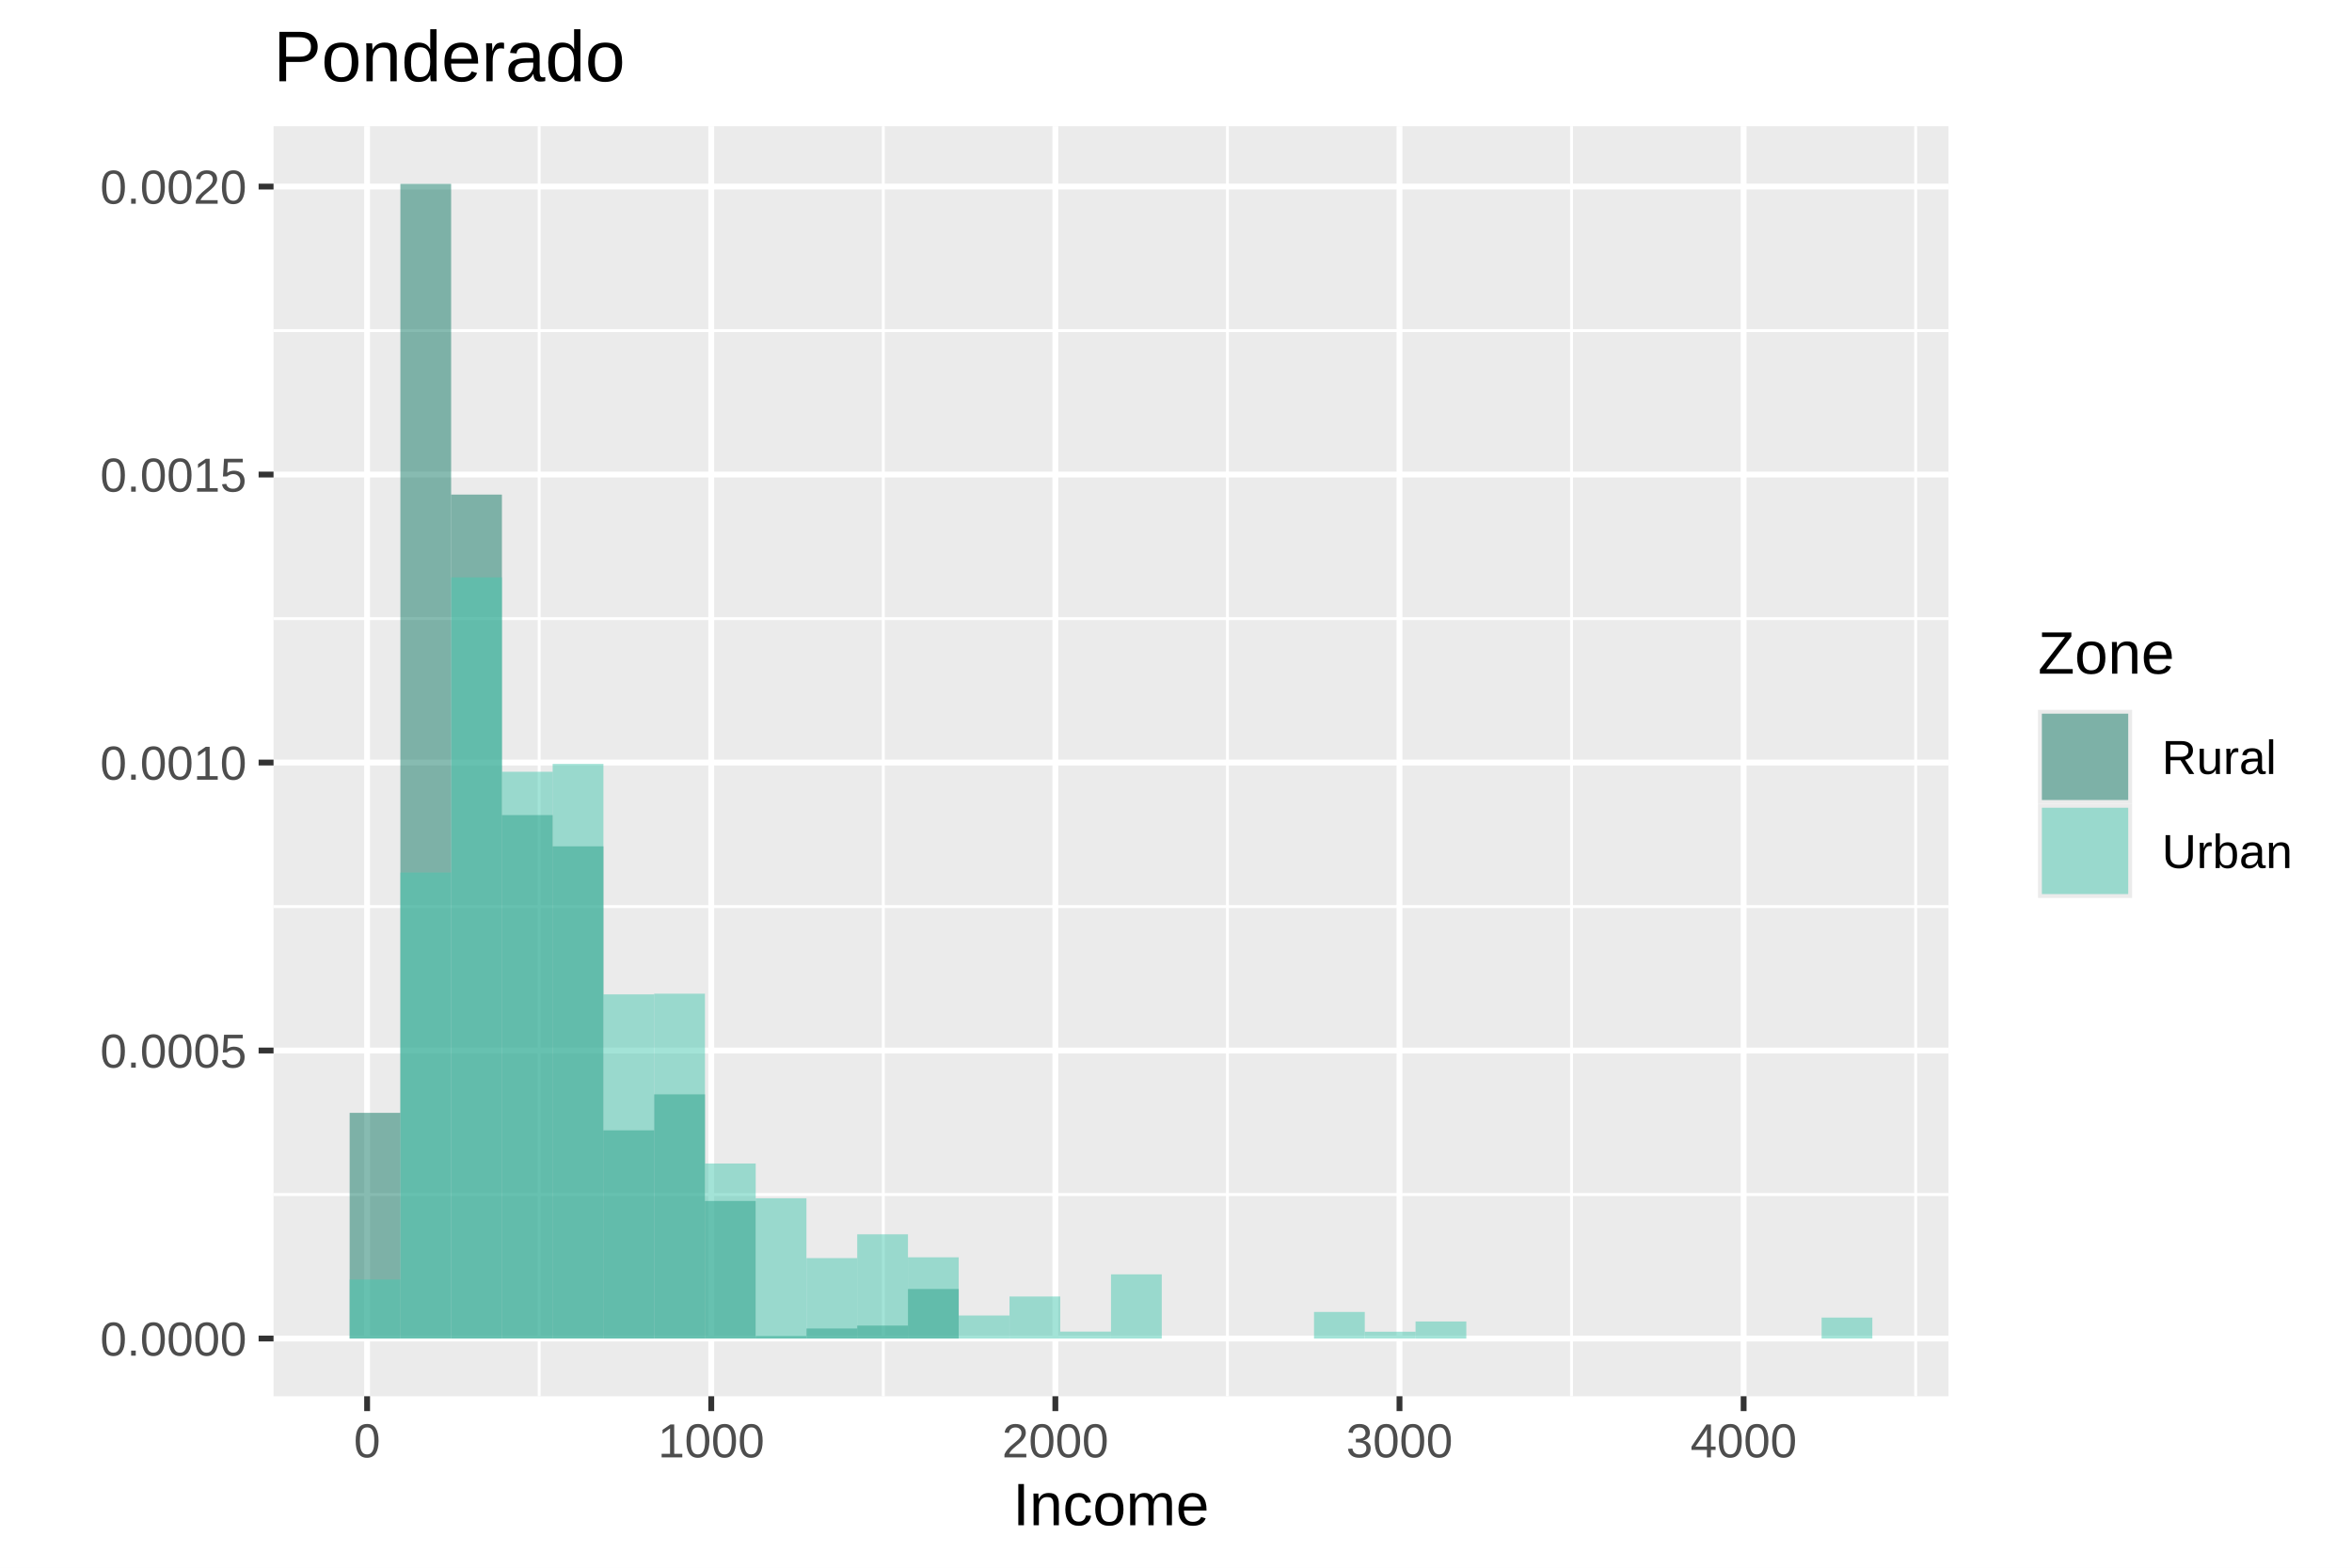
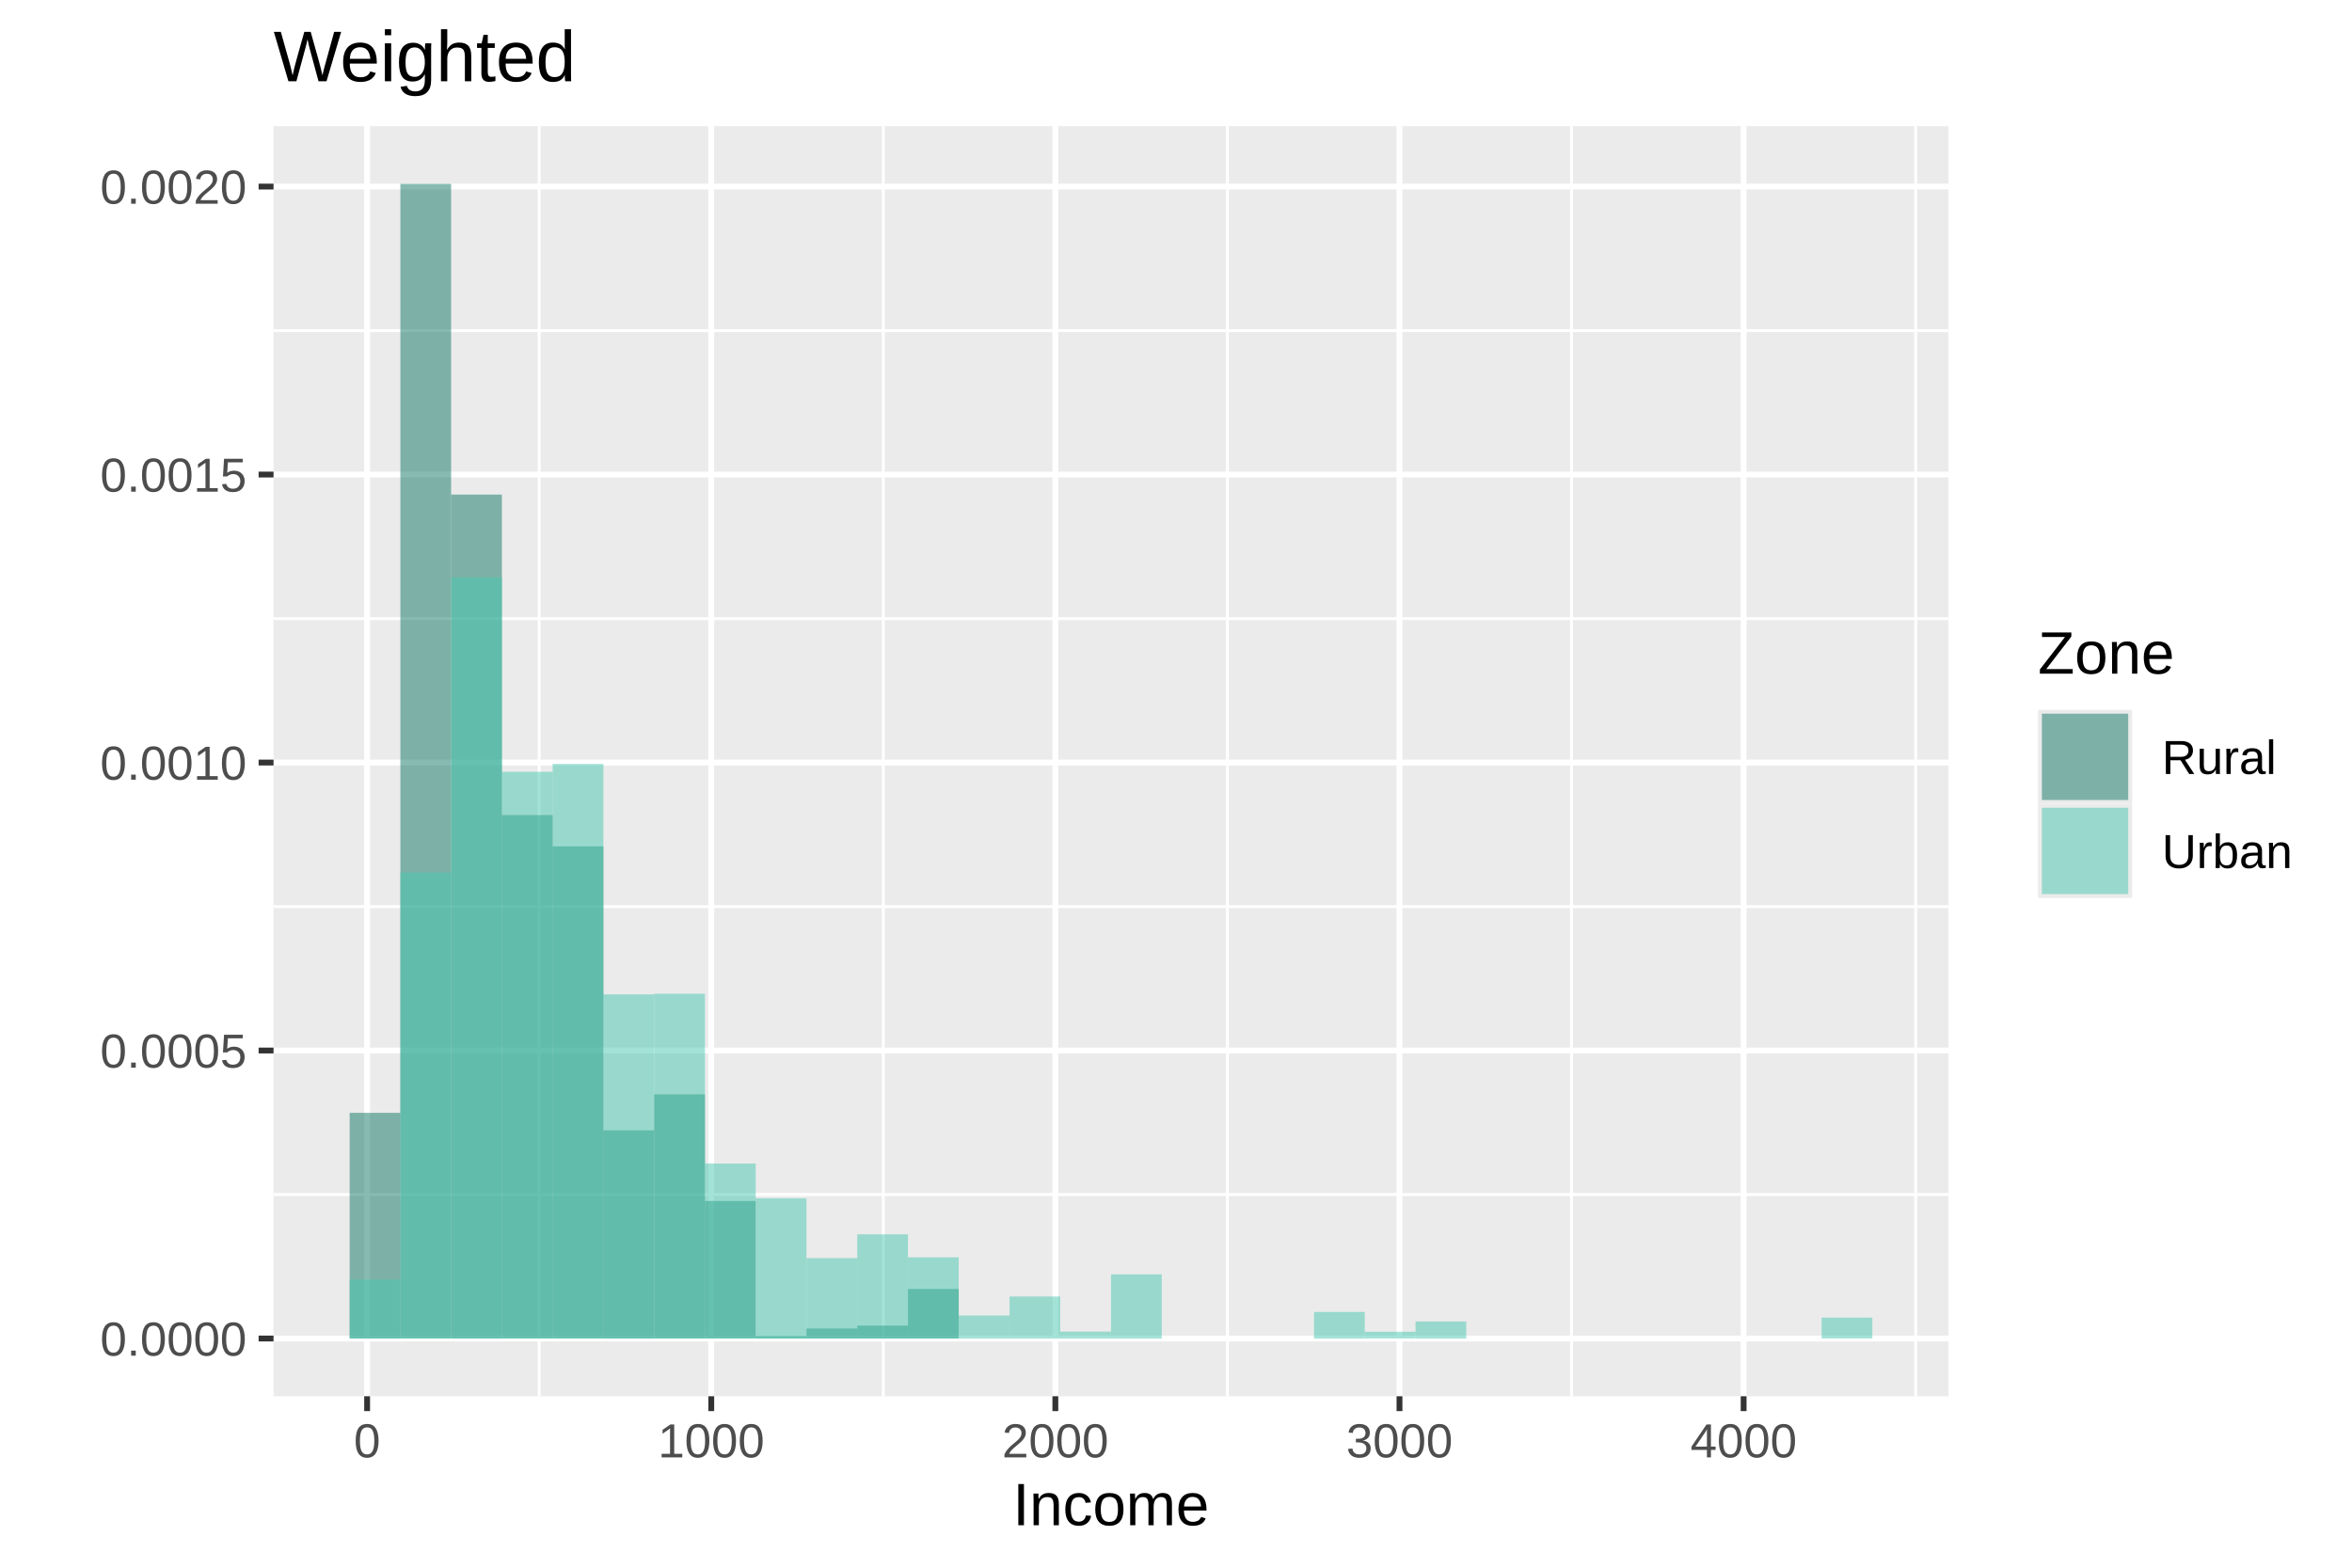
<svg xmlns="http://www.w3.org/2000/svg" width="432.00pt" height="288.00pt" viewBox="0 0 432.00 288.00">
  <g class="svglite">
    <defs>
      <style type="text/css">
    .svglite line, .svglite polyline, .svglite polygon, .svglite path, .svglite rect, .svglite circle {
      fill: none;
      stroke: #000000;
      stroke-linecap: round;
      stroke-linejoin: round;
      stroke-miterlimit: 10.00;
    }
    .svglite text {
      white-space: pre;
    }
    .svglite g.glyphgroup path {
      fill: inherit;
      stroke: none;
    }
  </style>
    </defs>
    <rect width="100%" height="100%" style="stroke: none; fill: #FFFFFF;" />
    <defs>
      <clipPath id="cpMC4wMHw0MzIuMDB8MC4wMHwyODguMDA=">
        <rect x="0.00" y="0.00" width="432.00" height="288.00" />
      </clipPath>
    </defs>
    <g clip-path="url(#cpMC4wMHw0MzIuMDB8MC4wMHwyODguMDA=)">
      <rect x="0" y="0.00" width="432.00" height="288.00" style="stroke-width: 1.07; stroke: #FFFFFF; fill: #FFFFFF;" />
    </g>
    <defs>
      <clipPath id="cpNTAuMjR8MzU3Ljg5fDIzLjE4fDI1Ni41MA==">
        <rect x="50.24" y="23.18" width="307.65" height="233.33" />
      </clipPath>
    </defs>
    <g clip-path="url(#cpNTAuMjR8MzU3Ljg5fDIzLjE4fDI1Ni41MA==)">
      <rect x="50.24" y="23.18" width="307.65" height="233.33" style="stroke-width: 1.07; stroke: none; fill: #EBEBEB;" />
      <polyline points="50.24,219.45 357.89,219.45 " style="stroke-width: 0.53; stroke: #FFFFFF; stroke-linecap: butt;" />
      <polyline points="50.24,166.54 357.89,166.54 " style="stroke-width: 0.53; stroke: #FFFFFF; stroke-linecap: butt;" />
      <polyline points="50.24,113.64 357.89,113.64 " style="stroke-width: 0.53; stroke: #FFFFFF; stroke-linecap: butt;" />
      <polyline points="50.24,60.73 357.89,60.73 " style="stroke-width: 0.53; stroke: #FFFFFF; stroke-linecap: butt;" />
      <polyline points="99.03,256.50 99.03,23.18 " style="stroke-width: 0.53; stroke: #FFFFFF; stroke-linecap: butt;" />
      <polyline points="162.24,256.50 162.24,23.18 " style="stroke-width: 0.53; stroke: #FFFFFF; stroke-linecap: butt;" />
      <polyline points="225.45,256.50 225.45,23.18 " style="stroke-width: 0.53; stroke: #FFFFFF; stroke-linecap: butt;" />
      <polyline points="288.65,256.50 288.65,23.18 " style="stroke-width: 0.53; stroke: #FFFFFF; stroke-linecap: butt;" />
      <polyline points="351.86,256.50 351.86,23.18 " style="stroke-width: 0.53; stroke: #FFFFFF; stroke-linecap: butt;" />
      <polyline points="50.24,245.90 357.89,245.90 " style="stroke-width: 1.07; stroke: #FFFFFF; stroke-linecap: butt;" />
      <polyline points="50.24,192.99 357.89,192.99 " style="stroke-width: 1.07; stroke: #FFFFFF; stroke-linecap: butt;" />
      <polyline points="50.24,140.09 357.89,140.09 " style="stroke-width: 1.07; stroke: #FFFFFF; stroke-linecap: butt;" />
      <polyline points="50.24,87.18 357.89,87.18 " style="stroke-width: 1.07; stroke: #FFFFFF; stroke-linecap: butt;" />
      <polyline points="50.24,34.28 357.89,34.28 " style="stroke-width: 1.07; stroke: #FFFFFF; stroke-linecap: butt;" />
      <polyline points="67.43,256.50 67.43,23.18 " style="stroke-width: 1.07; stroke: #FFFFFF; stroke-linecap: butt;" />
      <polyline points="130.64,256.50 130.64,23.18 " style="stroke-width: 1.07; stroke: #FFFFFF; stroke-linecap: butt;" />
      <polyline points="193.84,256.50 193.84,23.18 " style="stroke-width: 1.07; stroke: #FFFFFF; stroke-linecap: butt;" />
      <polyline points="257.05,256.50 257.05,23.18 " style="stroke-width: 1.07; stroke: #FFFFFF; stroke-linecap: butt;" />
      <polyline points="320.26,256.50 320.26,23.18 " style="stroke-width: 1.07; stroke: #FFFFFF; stroke-linecap: butt;" />
      <rect x="64.22" y="204.44" width="9.32" height="41.46" style="stroke-width: 1.07; stroke: none; stroke-linecap: butt; stroke-linejoin: miter; fill: #117864; fill-opacity: 0.50;" />
      <rect x="73.54" y="33.78" width="9.32" height="212.11" style="stroke-width: 1.07; stroke: none; stroke-linecap: butt; stroke-linejoin: miter; fill: #117864; fill-opacity: 0.50;" />
      <rect x="82.87" y="90.86" width="9.32" height="155.04" style="stroke-width: 1.07; stroke: none; stroke-linecap: butt; stroke-linejoin: miter; fill: #117864; fill-opacity: 0.50;" />
      <rect x="92.19" y="149.74" width="9.32" height="96.15" style="stroke-width: 1.07; stroke: none; stroke-linecap: butt; stroke-linejoin: miter; fill: #117864; fill-opacity: 0.50;" />
      <rect x="101.51" y="155.48" width="9.32" height="90.41" style="stroke-width: 1.07; stroke: none; stroke-linecap: butt; stroke-linejoin: miter; fill: #117864; fill-opacity: 0.50;" />
      <rect x="110.83" y="207.65" width="9.32" height="38.25" style="stroke-width: 1.07; stroke: none; stroke-linecap: butt; stroke-linejoin: miter; fill: #117864; fill-opacity: 0.50;" />
      <rect x="120.16" y="201.04" width="9.32" height="44.86" style="stroke-width: 1.07; stroke: none; stroke-linecap: butt; stroke-linejoin: miter; fill: #117864; fill-opacity: 0.50;" />
      <rect x="129.48" y="220.63" width="9.32" height="25.26" style="stroke-width: 1.07; stroke: none; stroke-linecap: butt; stroke-linejoin: miter; fill: #117864; fill-opacity: 0.50;" />
      <rect x="138.80" y="245.42" width="9.32" height="0.48" style="stroke-width: 1.07; stroke: none; stroke-linecap: butt; stroke-linejoin: miter; fill: #117864; fill-opacity: 0.50;" />
      <rect x="148.13" y="244.06" width="9.32" height="1.84" style="stroke-width: 1.07; stroke: none; stroke-linecap: butt; stroke-linejoin: miter; fill: #117864; fill-opacity: 0.50;" />
      <rect x="157.45" y="243.52" width="9.32" height="2.38" style="stroke-width: 1.07; stroke: none; stroke-linecap: butt; stroke-linejoin: miter; fill: #117864; fill-opacity: 0.50;" />
      <rect x="166.77" y="236.80" width="9.32" height="9.10" style="stroke-width: 1.07; stroke: none; stroke-linecap: butt; stroke-linejoin: miter; fill: #117864; fill-opacity: 0.50;" />
      <rect x="176.09" y="245.90" width="9.32" height="0.00" style="stroke-width: 1.07; stroke: none; stroke-linecap: butt; stroke-linejoin: miter; fill: #117864; fill-opacity: 0.50;" />
      <rect x="185.42" y="245.90" width="9.32" height="0.00" style="stroke-width: 1.07; stroke: none; stroke-linecap: butt; stroke-linejoin: miter; fill: #117864; fill-opacity: 0.50;" />
      <rect x="194.74" y="245.90" width="9.32" height="0.00" style="stroke-width: 1.07; stroke: none; stroke-linecap: butt; stroke-linejoin: miter; fill: #117864; fill-opacity: 0.50;" />
      <rect x="204.06" y="245.90" width="9.32" height="0.00" style="stroke-width: 1.07; stroke: none; stroke-linecap: butt; stroke-linejoin: miter; fill: #117864; fill-opacity: 0.50;" />
      <rect x="213.39" y="245.90" width="9.32" height="0.00" style="stroke-width: 1.07; stroke: none; stroke-linecap: butt; stroke-linejoin: miter; fill: #117864; fill-opacity: 0.50;" />
      <rect x="222.71" y="245.90" width="9.32" height="0.00" style="stroke-width: 1.07; stroke: none; stroke-linecap: butt; stroke-linejoin: miter; fill: #117864; fill-opacity: 0.50;" />
      <rect x="232.03" y="245.90" width="9.32" height="0.00" style="stroke-width: 1.07; stroke: none; stroke-linecap: butt; stroke-linejoin: miter; fill: #117864; fill-opacity: 0.50;" />
      <rect x="241.35" y="245.90" width="9.32" height="0.00" style="stroke-width: 1.07; stroke: none; stroke-linecap: butt; stroke-linejoin: miter; fill: #117864; fill-opacity: 0.50;" />
      <rect x="250.68" y="245.90" width="9.32" height="0.00" style="stroke-width: 1.07; stroke: none; stroke-linecap: butt; stroke-linejoin: miter; fill: #117864; fill-opacity: 0.50;" />
      <rect x="260.00" y="245.90" width="9.32" height="0.00" style="stroke-width: 1.07; stroke: none; stroke-linecap: butt; stroke-linejoin: miter; fill: #117864; fill-opacity: 0.50;" />
      <rect x="269.32" y="245.90" width="9.32" height="0.00" style="stroke-width: 1.07; stroke: none; stroke-linecap: butt; stroke-linejoin: miter; fill: #117864; fill-opacity: 0.50;" />
      <rect x="278.65" y="245.90" width="9.32" height="0.00" style="stroke-width: 1.07; stroke: none; stroke-linecap: butt; stroke-linejoin: miter; fill: #117864; fill-opacity: 0.50;" />
      <rect x="287.97" y="245.90" width="9.32" height="0.00" style="stroke-width: 1.07; stroke: none; stroke-linecap: butt; stroke-linejoin: miter; fill: #117864; fill-opacity: 0.50;" />
      <rect x="297.29" y="245.90" width="9.32" height="0.00" style="stroke-width: 1.07; stroke: none; stroke-linecap: butt; stroke-linejoin: miter; fill: #117864; fill-opacity: 0.50;" />
      <rect x="306.61" y="245.90" width="9.32" height="0.00" style="stroke-width: 1.07; stroke: none; stroke-linecap: butt; stroke-linejoin: miter; fill: #117864; fill-opacity: 0.50;" />
      <rect x="315.94" y="245.90" width="9.32" height="0.00" style="stroke-width: 1.07; stroke: none; stroke-linecap: butt; stroke-linejoin: miter; fill: #117864; fill-opacity: 0.50;" />
      <rect x="325.26" y="245.90" width="9.32" height="0.00" style="stroke-width: 1.07; stroke: none; stroke-linecap: butt; stroke-linejoin: miter; fill: #117864; fill-opacity: 0.50;" />
      <rect x="334.58" y="245.90" width="9.32" height="0.00" style="stroke-width: 1.07; stroke: none; stroke-linecap: butt; stroke-linejoin: miter; fill: #117864; fill-opacity: 0.50;" />
      <rect x="64.22" y="235.06" width="9.32" height="10.84" style="stroke-width: 1.07; stroke: none; stroke-linecap: butt; stroke-linejoin: miter; fill: #48C9B0; fill-opacity: 0.50;" />
      <rect x="73.54" y="160.29" width="9.32" height="85.61" style="stroke-width: 1.07; stroke: none; stroke-linecap: butt; stroke-linejoin: miter; fill: #48C9B0; fill-opacity: 0.50;" />
      <rect x="82.87" y="106.07" width="9.32" height="139.83" style="stroke-width: 1.07; stroke: none; stroke-linecap: butt; stroke-linejoin: miter; fill: #48C9B0; fill-opacity: 0.50;" />
      <rect x="92.19" y="141.78" width="9.32" height="104.12" style="stroke-width: 1.07; stroke: none; stroke-linecap: butt; stroke-linejoin: miter; fill: #48C9B0; fill-opacity: 0.50;" />
      <rect x="101.51" y="140.34" width="9.32" height="105.56" style="stroke-width: 1.07; stroke: none; stroke-linecap: butt; stroke-linejoin: miter; fill: #48C9B0; fill-opacity: 0.50;" />
      <rect x="110.83" y="182.68" width="9.32" height="63.22" style="stroke-width: 1.07; stroke: none; stroke-linecap: butt; stroke-linejoin: miter; fill: #48C9B0; fill-opacity: 0.50;" />
      <rect x="120.16" y="182.55" width="9.32" height="63.34" style="stroke-width: 1.07; stroke: none; stroke-linecap: butt; stroke-linejoin: miter; fill: #48C9B0; fill-opacity: 0.50;" />
      <rect x="129.48" y="213.75" width="9.32" height="32.15" style="stroke-width: 1.07; stroke: none; stroke-linecap: butt; stroke-linejoin: miter; fill: #48C9B0; fill-opacity: 0.50;" />
      <rect x="138.80" y="220.14" width="9.32" height="25.76" style="stroke-width: 1.07; stroke: none; stroke-linecap: butt; stroke-linejoin: miter; fill: #48C9B0; fill-opacity: 0.50;" />
      <rect x="148.13" y="231.13" width="9.32" height="14.77" style="stroke-width: 1.07; stroke: none; stroke-linecap: butt; stroke-linejoin: miter; fill: #48C9B0; fill-opacity: 0.50;" />
      <rect x="157.45" y="226.76" width="9.32" height="19.14" style="stroke-width: 1.07; stroke: none; stroke-linecap: butt; stroke-linejoin: miter; fill: #48C9B0; fill-opacity: 0.50;" />
      <rect x="166.77" y="230.98" width="9.32" height="14.92" style="stroke-width: 1.07; stroke: none; stroke-linecap: butt; stroke-linejoin: miter; fill: #48C9B0; fill-opacity: 0.50;" />
      <rect x="176.09" y="241.67" width="9.32" height="4.23" style="stroke-width: 1.07; stroke: none; stroke-linecap: butt; stroke-linejoin: miter; fill: #48C9B0; fill-opacity: 0.50;" />
      <rect x="185.42" y="238.18" width="9.32" height="7.72" style="stroke-width: 1.07; stroke: none; stroke-linecap: butt; stroke-linejoin: miter; fill: #48C9B0; fill-opacity: 0.50;" />
      <rect x="194.74" y="244.63" width="9.32" height="1.27" style="stroke-width: 1.07; stroke: none; stroke-linecap: butt; stroke-linejoin: miter; fill: #48C9B0; fill-opacity: 0.50;" />
      <rect x="204.06" y="234.11" width="9.32" height="11.79" style="stroke-width: 1.07; stroke: none; stroke-linecap: butt; stroke-linejoin: miter; fill: #48C9B0; fill-opacity: 0.50;" />
      <rect x="213.39" y="245.90" width="9.32" height="0.00" style="stroke-width: 1.07; stroke: none; stroke-linecap: butt; stroke-linejoin: miter; fill: #48C9B0; fill-opacity: 0.50;" />
      <rect x="222.71" y="245.90" width="9.32" height="0.00" style="stroke-width: 1.07; stroke: none; stroke-linecap: butt; stroke-linejoin: miter; fill: #48C9B0; fill-opacity: 0.50;" />
      <rect x="232.03" y="245.90" width="9.32" height="0.00" style="stroke-width: 1.07; stroke: none; stroke-linecap: butt; stroke-linejoin: miter; fill: #48C9B0; fill-opacity: 0.50;" />
      <rect x="241.35" y="241.02" width="9.32" height="4.88" style="stroke-width: 1.07; stroke: none; stroke-linecap: butt; stroke-linejoin: miter; fill: #48C9B0; fill-opacity: 0.50;" />
      <rect x="250.68" y="244.65" width="9.32" height="1.24" style="stroke-width: 1.07; stroke: none; stroke-linecap: butt; stroke-linejoin: miter; fill: #48C9B0; fill-opacity: 0.50;" />
      <rect x="260.00" y="242.77" width="9.32" height="3.13" style="stroke-width: 1.07; stroke: none; stroke-linecap: butt; stroke-linejoin: miter; fill: #48C9B0; fill-opacity: 0.50;" />
      <rect x="269.32" y="245.90" width="9.32" height="0.00" style="stroke-width: 1.07; stroke: none; stroke-linecap: butt; stroke-linejoin: miter; fill: #48C9B0; fill-opacity: 0.50;" />
      <rect x="278.65" y="245.90" width="9.32" height="0.00" style="stroke-width: 1.07; stroke: none; stroke-linecap: butt; stroke-linejoin: miter; fill: #48C9B0; fill-opacity: 0.50;" />
      <rect x="287.97" y="245.90" width="9.32" height="0.00" style="stroke-width: 1.07; stroke: none; stroke-linecap: butt; stroke-linejoin: miter; fill: #48C9B0; fill-opacity: 0.50;" />
      <rect x="297.29" y="245.90" width="9.32" height="0.00" style="stroke-width: 1.07; stroke: none; stroke-linecap: butt; stroke-linejoin: miter; fill: #48C9B0; fill-opacity: 0.50;" />
      <rect x="306.61" y="245.90" width="9.32" height="0.00" style="stroke-width: 1.07; stroke: none; stroke-linecap: butt; stroke-linejoin: miter; fill: #48C9B0; fill-opacity: 0.50;" />
      <rect x="315.94" y="245.90" width="9.32" height="0.00" style="stroke-width: 1.07; stroke: none; stroke-linecap: butt; stroke-linejoin: miter; fill: #48C9B0; fill-opacity: 0.50;" />
      <rect x="325.26" y="245.90" width="9.32" height="0.00" style="stroke-width: 1.07; stroke: none; stroke-linecap: butt; stroke-linejoin: miter; fill: #48C9B0; fill-opacity: 0.50;" />
      <rect x="334.58" y="242.05" width="9.32" height="3.84" style="stroke-width: 1.07; stroke: none; stroke-linecap: butt; stroke-linejoin: miter; fill: #48C9B0; fill-opacity: 0.50;" />
    </g>
    <g clip-path="url(#cpMC4wMHw0MzIuMDB8MC4wMHwyODguMDA=)">
      <text x="45.31" y="249.05" text-anchor="end" style="font-size: 8.80px;fill: #4D4D4D; font-family: &quot;Arial&quot;;" textLength="26.89px" lengthAdjust="spacingAndGlyphs">0.0000</text>
      <text x="45.31" y="196.14" text-anchor="end" style="font-size: 8.80px;fill: #4D4D4D; font-family: &quot;Arial&quot;;" textLength="26.89px" lengthAdjust="spacingAndGlyphs">0.0005</text>
      <text x="45.31" y="143.24" text-anchor="end" style="font-size: 8.80px;fill: #4D4D4D; font-family: &quot;Arial&quot;;" textLength="26.89px" lengthAdjust="spacingAndGlyphs">0.0010</text>
      <text x="45.31" y="90.33" text-anchor="end" style="font-size: 8.80px;fill: #4D4D4D; font-family: &quot;Arial&quot;;" textLength="26.89px" lengthAdjust="spacingAndGlyphs">0.0015</text>
      <text x="45.31" y="37.43" text-anchor="end" style="font-size: 8.80px;fill: #4D4D4D; font-family: &quot;Arial&quot;;" textLength="26.89px" lengthAdjust="spacingAndGlyphs">0.0020</text>
      <polyline points="47.50,245.90 50.24,245.90 " style="stroke-width: 1.07; stroke: #333333; stroke-linecap: butt;" />
      <polyline points="47.50,192.99 50.24,192.99 " style="stroke-width: 1.07; stroke: #333333; stroke-linecap: butt;" />
      <polyline points="47.50,140.09 50.24,140.09 " style="stroke-width: 1.07; stroke: #333333; stroke-linecap: butt;" />
      <polyline points="47.50,87.18 50.24,87.18 " style="stroke-width: 1.07; stroke: #333333; stroke-linecap: butt;" />
      <polyline points="47.50,34.28 50.24,34.28 " style="stroke-width: 1.07; stroke: #333333; stroke-linecap: butt;" />
      <polyline points="67.43,259.24 67.43,256.50 " style="stroke-width: 1.07; stroke: #333333; stroke-linecap: butt;" />
      <polyline points="130.64,259.24 130.64,256.50 " style="stroke-width: 1.07; stroke: #333333; stroke-linecap: butt;" />
      <polyline points="193.84,259.24 193.84,256.50 " style="stroke-width: 1.07; stroke: #333333; stroke-linecap: butt;" />
      <polyline points="257.05,259.24 257.05,256.50 " style="stroke-width: 1.07; stroke: #333333; stroke-linecap: butt;" />
      <polyline points="320.26,259.24 320.26,256.50 " style="stroke-width: 1.07; stroke: #333333; stroke-linecap: butt;" />
      <text x="67.43" y="267.74" text-anchor="middle" style="font-size: 8.80px;fill: #4D4D4D; font-family: &quot;Arial&quot;;" textLength="4.89px" lengthAdjust="spacingAndGlyphs">0</text>
      <text x="130.64" y="267.74" text-anchor="middle" style="font-size: 8.80px;fill: #4D4D4D; font-family: &quot;Arial&quot;;" textLength="19.56px" lengthAdjust="spacingAndGlyphs">1000</text>
      <text x="193.84" y="267.74" text-anchor="middle" style="font-size: 8.80px;fill: #4D4D4D; font-family: &quot;Arial&quot;;" textLength="19.56px" lengthAdjust="spacingAndGlyphs">2000</text>
      <text x="257.05" y="267.74" text-anchor="middle" style="font-size: 8.80px;fill: #4D4D4D; font-family: &quot;Arial&quot;;" textLength="19.56px" lengthAdjust="spacingAndGlyphs">3000</text>
      <text x="320.26" y="267.74" text-anchor="middle" style="font-size: 8.80px;fill: #4D4D4D; font-family: &quot;Arial&quot;;" textLength="19.56px" lengthAdjust="spacingAndGlyphs">4000</text>
      <text x="204.06" y="280.20" text-anchor="middle" style="font-size: 11.00px; font-family: &quot;Arial&quot;;" textLength="36.09px" lengthAdjust="spacingAndGlyphs">Income</text>
      <rect x="368.85" y="109.24" width="57.67" height="61.19" style="stroke-width: 1.07; stroke: none; fill: #FFFFFF;" />
      <text x="374.33" y="123.76" style="font-size: 11.00px; font-family: &quot;Arial&quot;;" textLength="25.09px" lengthAdjust="spacingAndGlyphs">Zone</text>
      <rect x="374.33" y="130.40" width="17.28" height="17.28" style="stroke-width: 1.07; stroke: none; fill: #EBEBEB;" />
      <rect x="375.04" y="131.11" width="15.86" height="15.86" style="stroke-width: 1.07; stroke: none; stroke-linecap: butt; stroke-linejoin: miter; fill: #117864; fill-opacity: 0.50;" />
      <rect x="374.33" y="147.68" width="17.28" height="17.28" style="stroke-width: 1.07; stroke: none; fill: #EBEBEB;" />
      <rect x="375.04" y="148.39" width="15.86" height="15.86" style="stroke-width: 1.07; stroke: none; stroke-linecap: butt; stroke-linejoin: miter; fill: #48C9B0; fill-opacity: 0.50;" />
      <text x="397.09" y="142.19" style="font-size: 8.80px; font-family: &quot;Arial&quot;;" textLength="21.02px" lengthAdjust="spacingAndGlyphs">Rural</text>
      <text x="397.09" y="159.47" style="font-size: 8.80px; font-family: &quot;Arial&quot;;" textLength="23.95px" lengthAdjust="spacingAndGlyphs">Urban</text>
-       <text x="50.24" y="14.93" style="font-size: 13.20px; font-family: &quot;Arial&quot;;" textLength="64.48px" lengthAdjust="spacingAndGlyphs">Ponderado</text>
+       <text x="50.24" y="14.93" style="font-size: 13.20px; font-family: &quot;Arial&quot;;" textLength="55.45px" lengthAdjust="spacingAndGlyphs">Weighted</text>
    </g>
  </g>
</svg>
